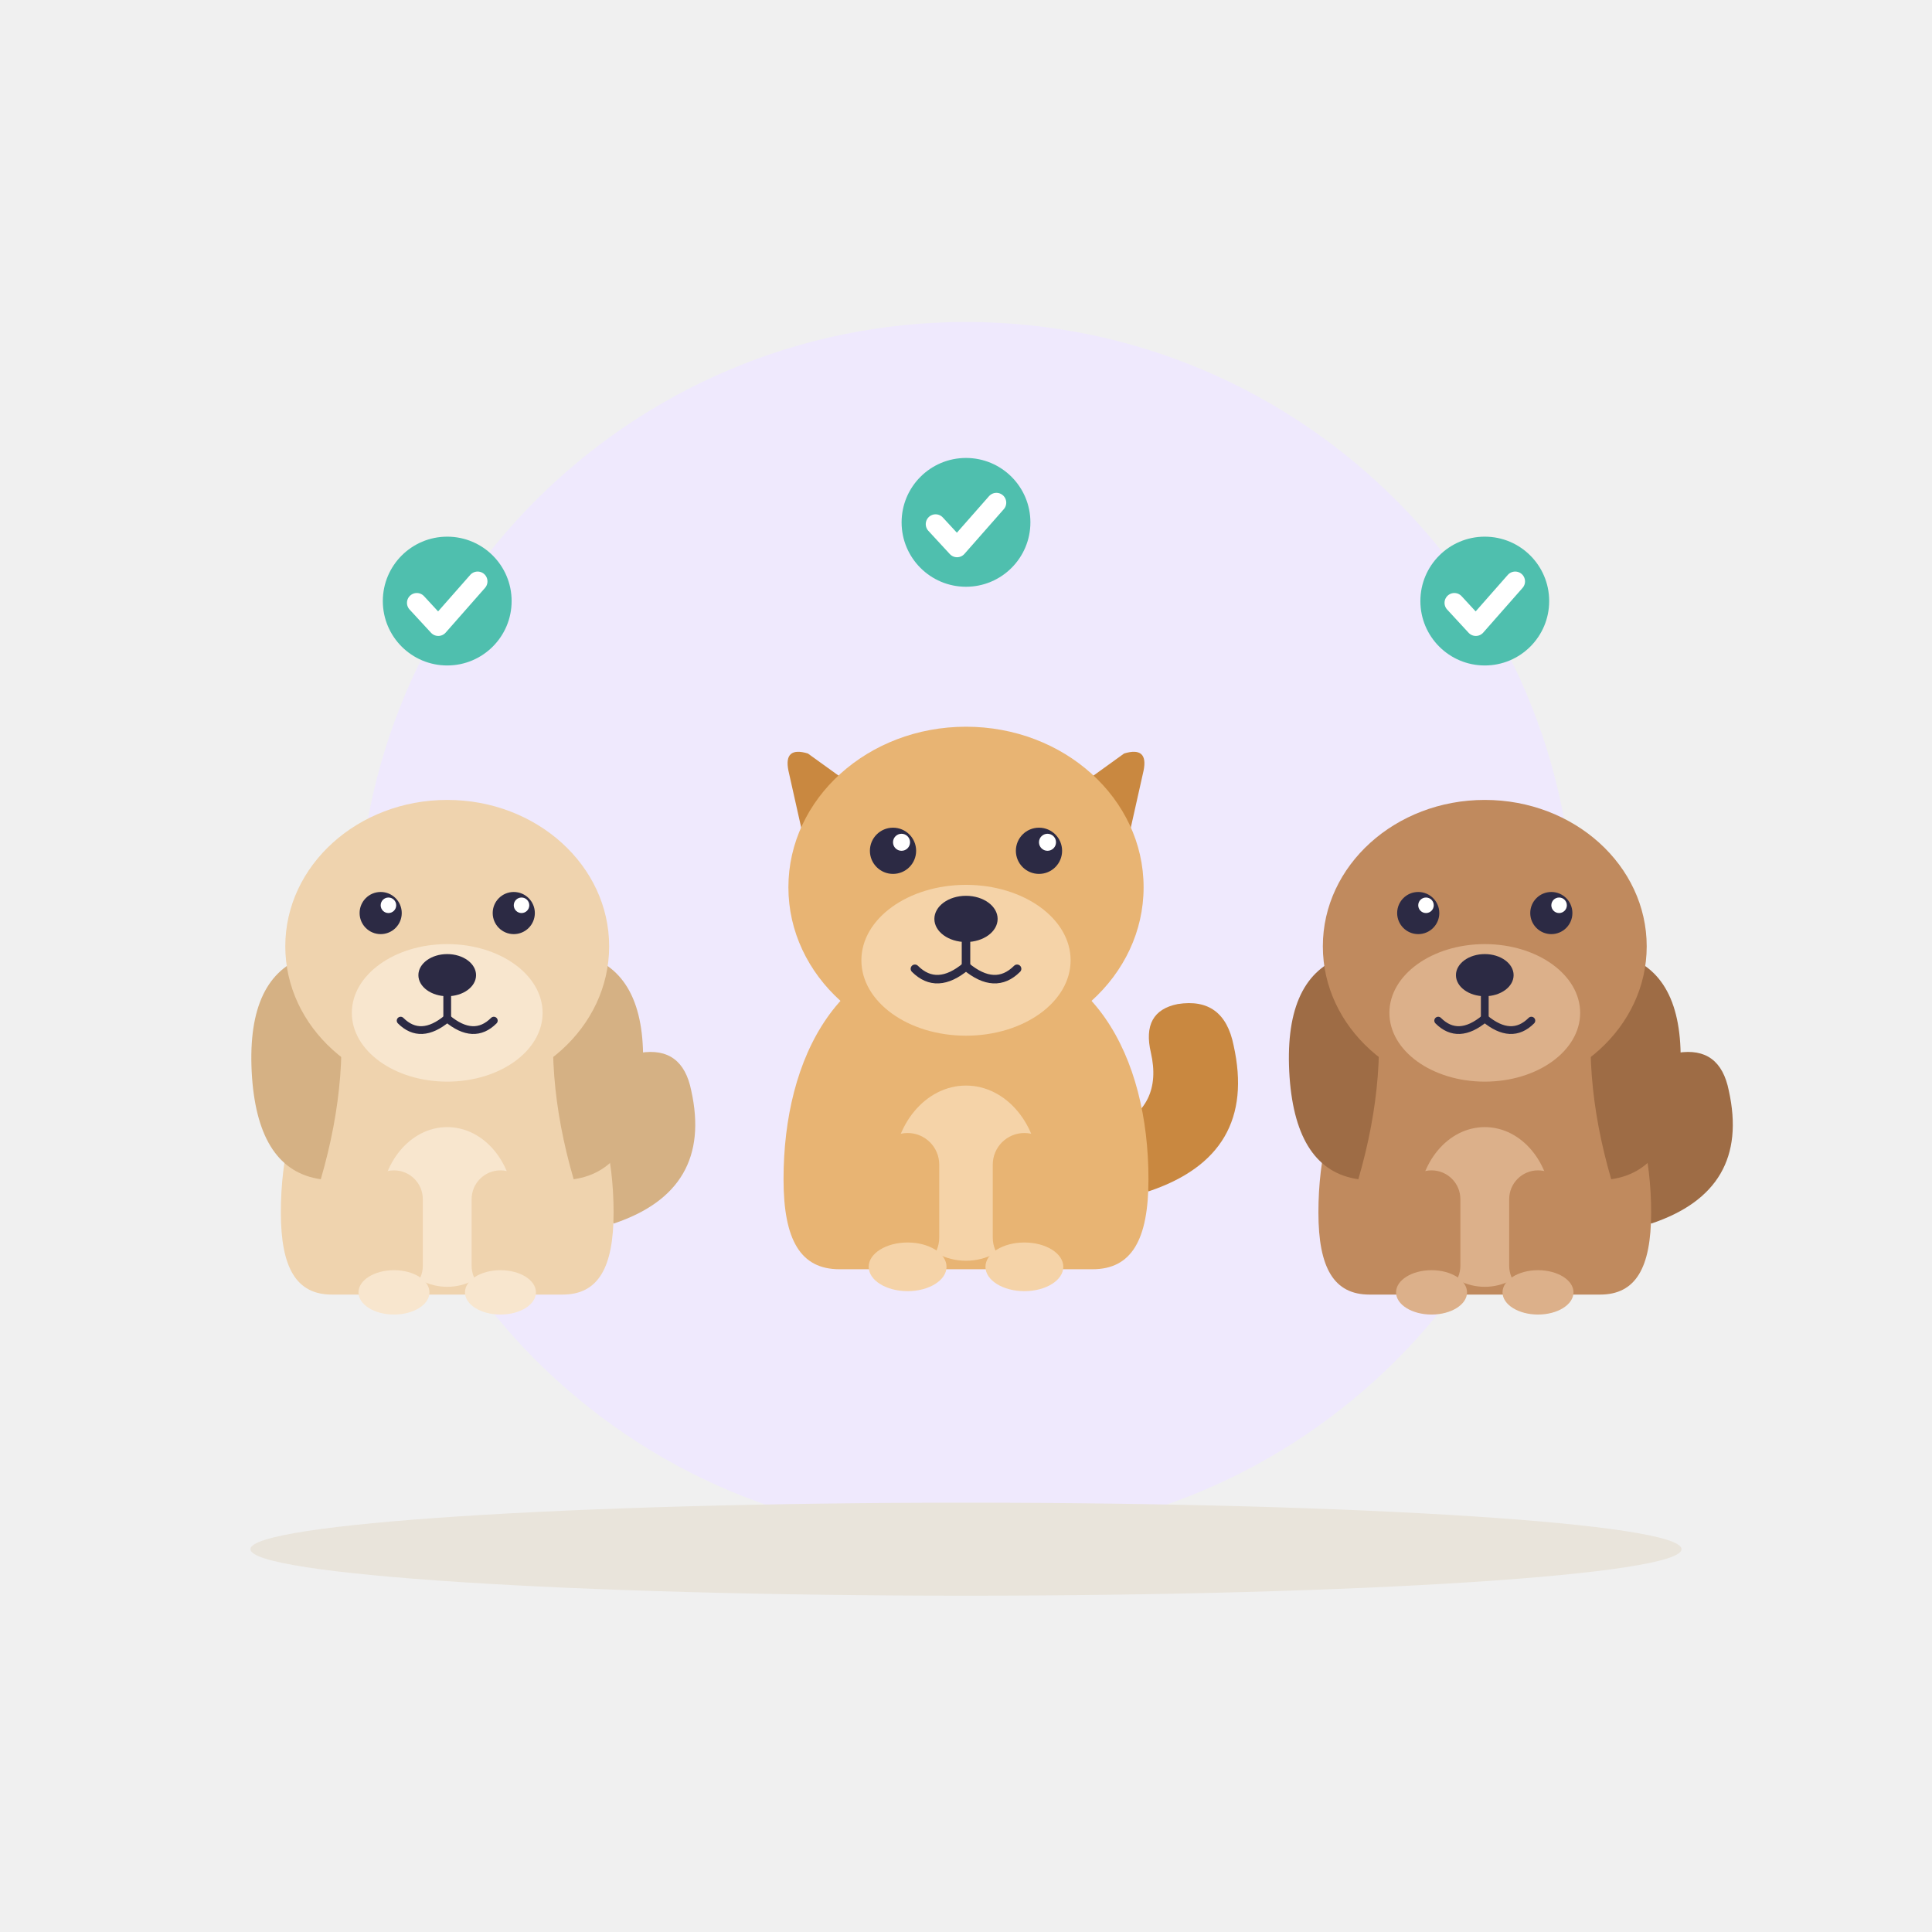
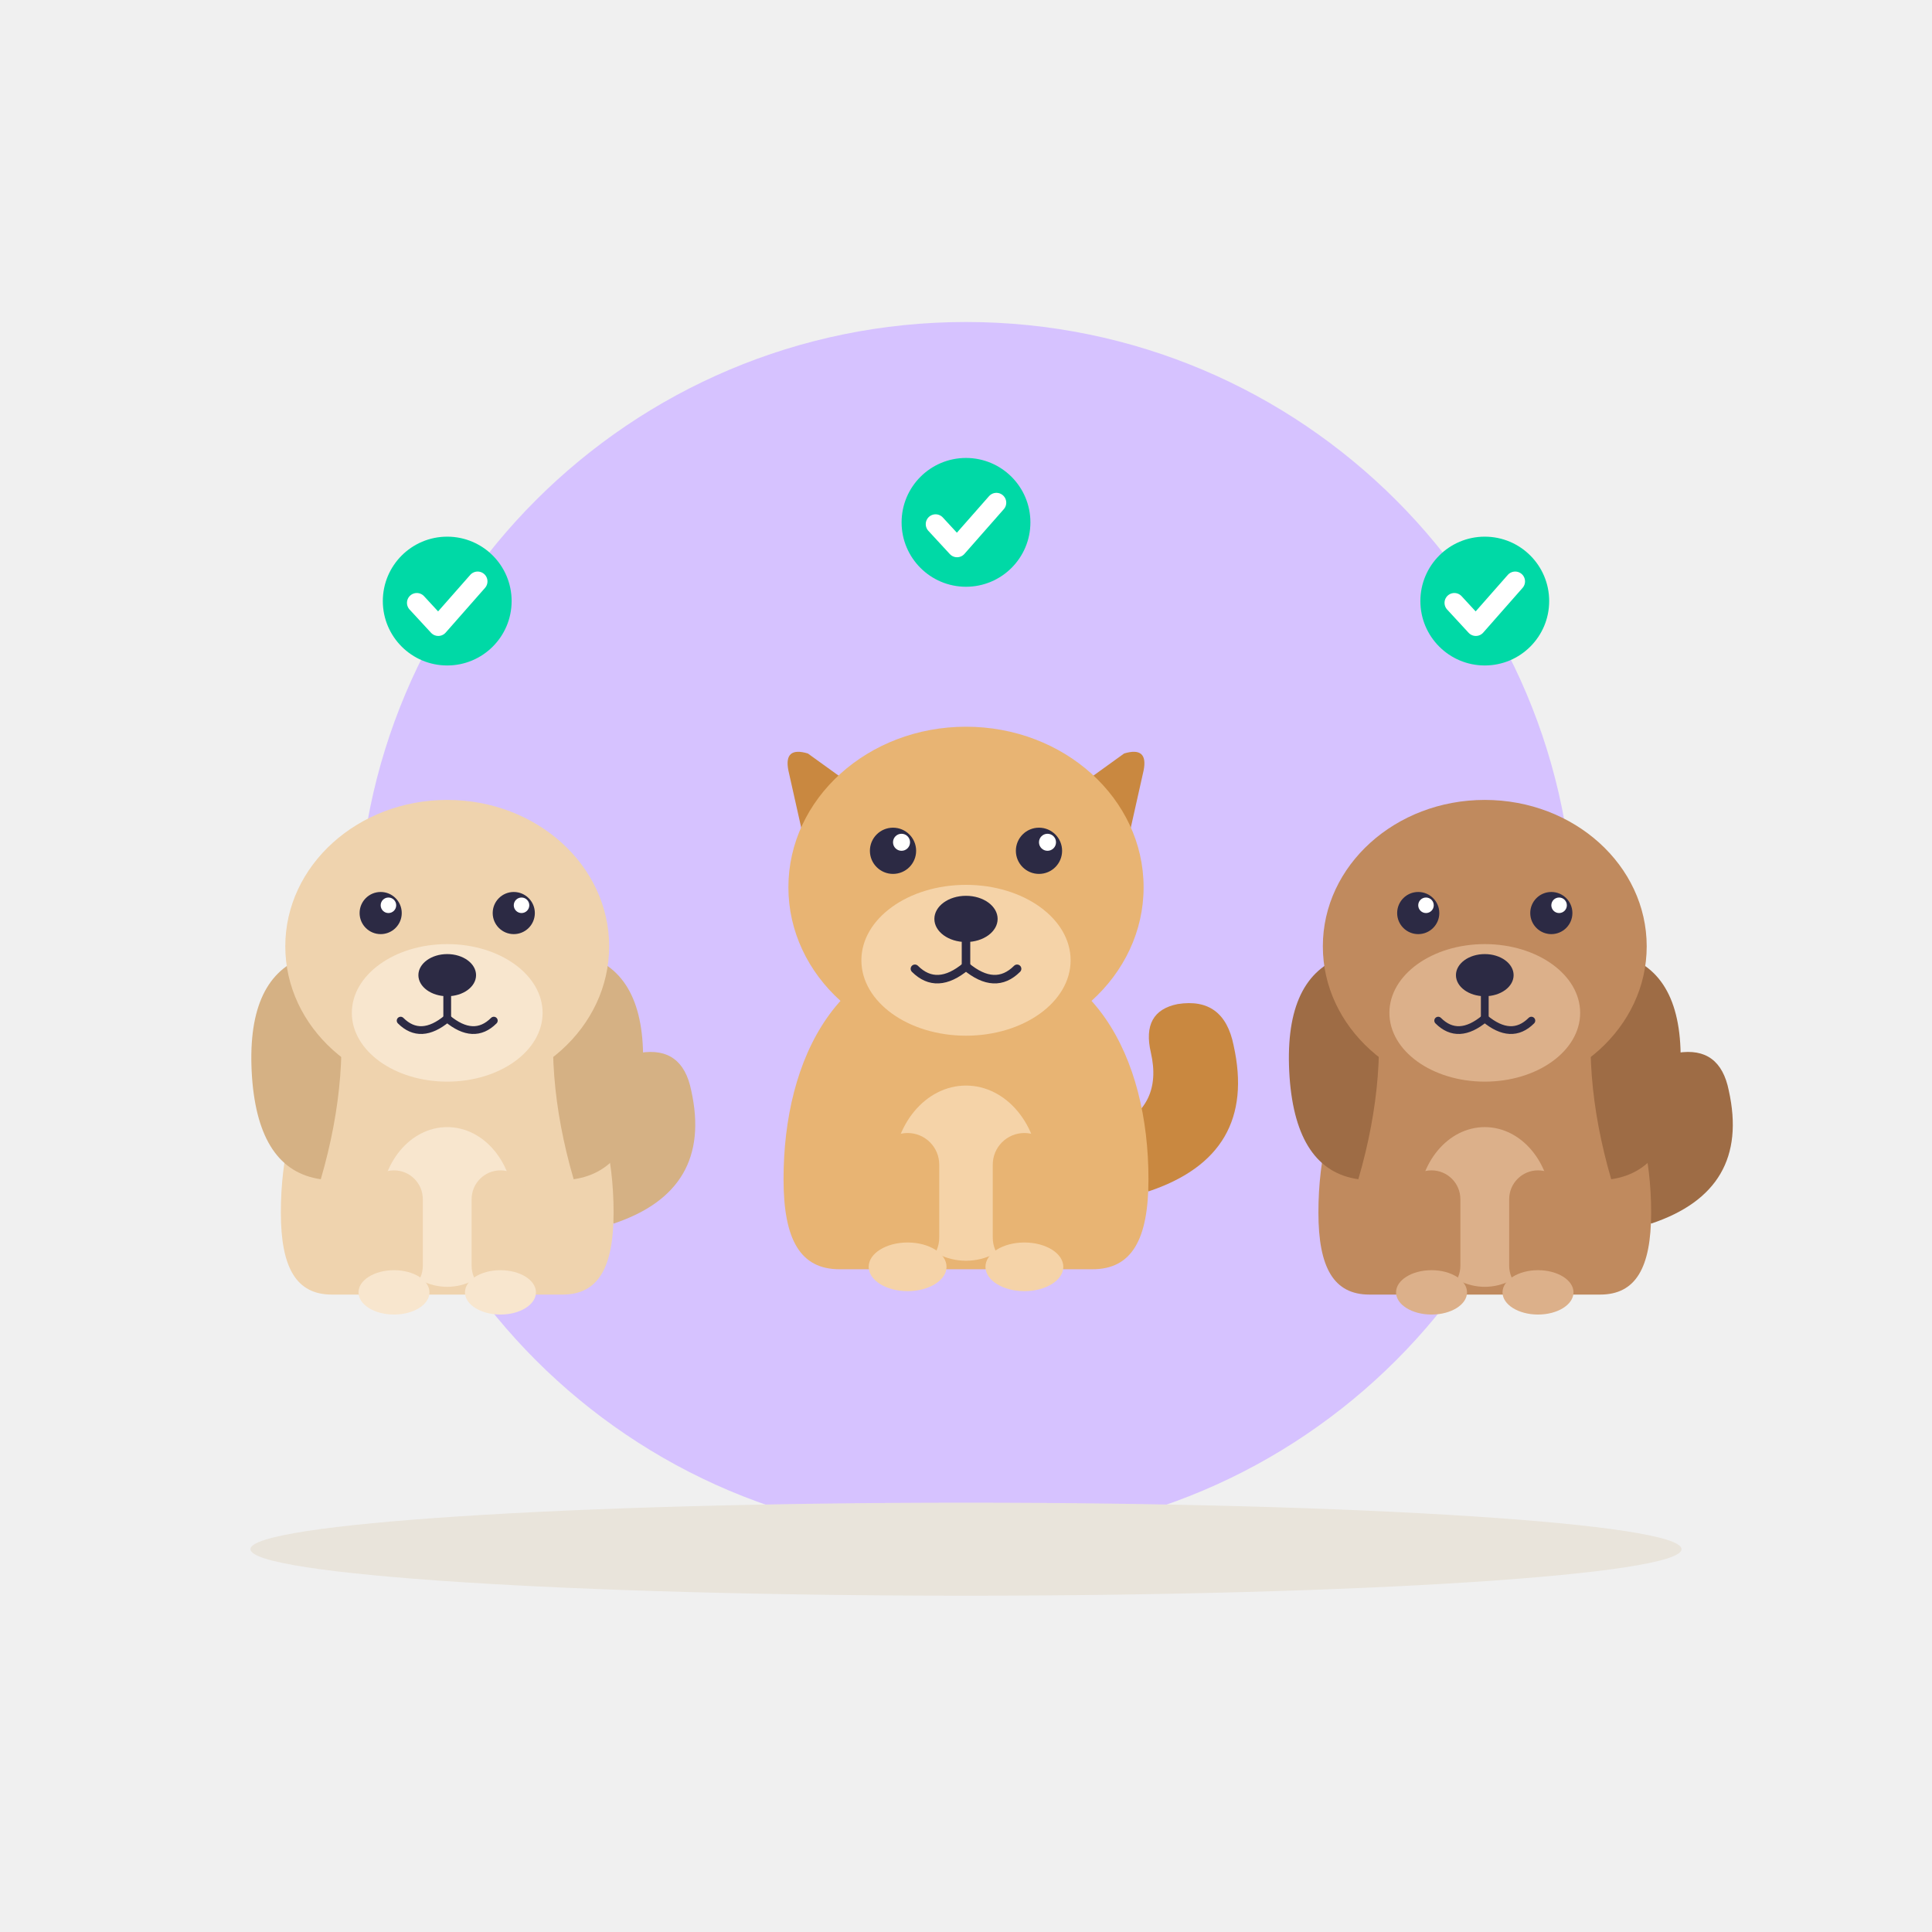
<svg xmlns="http://www.w3.org/2000/svg" viewBox="0 0 1080 1080" width="1080" height="1080">
-   <circle cx="540" cy="520" r="340" fill="#EFE9FD" />
+   <circle cx="540" cy="520" r="340" fill="#D6C2FF" />
  <g transform="translate(250,560) scale(0.62) rotate(0)">
    <path d="M150 200 q90 -30 70 -120 q-8 -40 -46 -34 q-30 6 -22 40 q10 44 -30 62 z" fill="#D5B184" />
    <path d="M0 0 c105 0 150 90 150 190 c0 50 -14 74 -46 74 h-208 c-32 0 -46 -24 -46 -74 c0 -100 45 -190 150 -190 z" fill="#EFD3AE" />
    <ellipse cx="0" cy="185" rx="60" ry="72" fill="#F8E6CE" />
    <rect x="-74" y="152" width="52" height="112" rx="26" fill="#EFD3AE" />
    <rect x="22" y="152" width="52" height="112" rx="26" fill="#EFD3AE" />
    <ellipse cx="-48" cy="262" rx="32" ry="20" fill="#F8E6CE" />
    <ellipse cx="48" cy="262" rx="32" ry="20" fill="#F8E6CE" />
    <path d="M-130 -40 q-52 20 -46 108 q6 84 62 92 q28 -96 14 -180 z" fill="#D5B184" />
    <path d="M130 -40 q52 20 46 108 q-6 84 -62 92 q-28 -96 -14 -180 z" fill="#D5B184" />
    <ellipse cx="0" cy="-50" rx="146" ry="132" fill="#EFD3AE" />
    <ellipse cx="0" cy="10" rx="86" ry="62" fill="#F8E6CE" />
    <ellipse cx="0" cy="-24" rx="26" ry="19" fill="#2C2A44" />
    <path d="M0 -5 v20" stroke="#2C2A44" stroke-width="7" stroke-linecap="round" />
    <path d="M0 15 q-24 20 -42 2" stroke="#2C2A44" stroke-width="7" fill="none" stroke-linecap="round" />
    <path d="M0 15 q24 20 42 2" stroke="#2C2A44" stroke-width="7" fill="none" stroke-linecap="round" />
    <circle cx="-60" cy="-80" r="19" fill="#2C2A44" />
    <circle cx="-53" cy="-87" r="7" fill="#FFFFFF" />
    <circle cx="60" cy="-80" r="19" fill="#2C2A44" />
    <circle cx="67" cy="-87" r="7" fill="#FFFFFF" />
  </g>
  <g transform="translate(540,530) scale(0.68) rotate(0)">
    <path d="M150 200 q90 -30 70 -120 q-8 -40 -46 -34 q-30 6 -22 40 q10 44 -30 62 z" fill="#C98840" />
    <path d="M0 0 c105 0 150 90 150 190 c0 50 -14 74 -46 74 h-208 c-32 0 -46 -24 -46 -74 c0 -100 45 -190 150 -190 z" fill="#E8B473" />
    <ellipse cx="0" cy="185" rx="60" ry="72" fill="#F5D3A8" />
    <rect x="-74" y="152" width="52" height="112" rx="26" fill="#E8B473" />
    <rect x="22" y="152" width="52" height="112" rx="26" fill="#E8B473" />
    <ellipse cx="-48" cy="262" rx="32" ry="20" fill="#F5D3A8" />
    <ellipse cx="48" cy="262" rx="32" ry="20" fill="#F5D3A8" />
    <path d="M-120 -30 l-26 -116 q-4 -20 16 -14 l86 62 z" fill="#C98840" />
    <path d="M120 -30 l26 -116 q4 -20 -16 -14 l-86 62 z" fill="#C98840" />
    <ellipse cx="0" cy="-50" rx="146" ry="132" fill="#E8B473" />
    <ellipse cx="0" cy="10" rx="86" ry="62" fill="#F5D3A8" />
    <ellipse cx="0" cy="-24" rx="26" ry="19" fill="#2C2A44" />
    <path d="M0 -5 v20" stroke="#2C2A44" stroke-width="7" stroke-linecap="round" />
    <path d="M0 15 q-24 20 -42 2" stroke="#2C2A44" stroke-width="7" fill="none" stroke-linecap="round" />
    <path d="M0 15 q24 20 42 2" stroke="#2C2A44" stroke-width="7" fill="none" stroke-linecap="round" />
    <circle cx="-60" cy="-80" r="19" fill="#2C2A44" />
    <circle cx="-53" cy="-87" r="7" fill="#FFFFFF" />
    <circle cx="60" cy="-80" r="19" fill="#2C2A44" />
    <circle cx="67" cy="-87" r="7" fill="#FFFFFF" />
  </g>
  <g transform="translate(830,560) scale(0.62) rotate(0)">
    <path d="M150 200 q90 -30 70 -120 q-8 -40 -46 -34 q-30 6 -22 40 q10 44 -30 62 z" fill="#9E6C45" />
    <path d="M0 0 c105 0 150 90 150 190 c0 50 -14 74 -46 74 h-208 c-32 0 -46 -24 -46 -74 c0 -100 45 -190 150 -190 z" fill="#C08A5E" />
    <ellipse cx="0" cy="185" rx="60" ry="72" fill="#DCB08A" />
    <rect x="-74" y="152" width="52" height="112" rx="26" fill="#C08A5E" />
    <rect x="22" y="152" width="52" height="112" rx="26" fill="#C08A5E" />
    <ellipse cx="-48" cy="262" rx="32" ry="20" fill="#DCB08A" />
    <ellipse cx="48" cy="262" rx="32" ry="20" fill="#DCB08A" />
    <path d="M-130 -40 q-52 20 -46 108 q6 84 62 92 q28 -96 14 -180 z" fill="#9E6C45" />
    <path d="M130 -40 q52 20 46 108 q-6 84 -62 92 q-28 -96 -14 -180 z" fill="#9E6C45" />
    <ellipse cx="0" cy="-50" rx="146" ry="132" fill="#C08A5E" />
    <ellipse cx="0" cy="10" rx="86" ry="62" fill="#DCB08A" />
    <ellipse cx="0" cy="-24" rx="26" ry="19" fill="#2C2A44" />
    <path d="M0 -5 v20" stroke="#2C2A44" stroke-width="7" stroke-linecap="round" />
    <path d="M0 15 q-24 20 -42 2" stroke="#2C2A44" stroke-width="7" fill="none" stroke-linecap="round" />
    <path d="M0 15 q24 20 42 2" stroke="#2C2A44" stroke-width="7" fill="none" stroke-linecap="round" />
    <circle cx="-60" cy="-80" r="19" fill="#2C2A44" />
    <circle cx="-53" cy="-87" r="7" fill="#FFFFFF" />
    <circle cx="60" cy="-80" r="19" fill="#2C2A44" />
    <circle cx="67" cy="-87" r="7" fill="#FFFFFF" />
  </g>
-   <circle cx="250" cy="336" r="36" fill="#4FBFAE" />
+   <circle cx="250" cy="336" r="36" fill="#00D9A6" />
  <path d="M233 337 l12 13 l22 -25" stroke="#fff" stroke-width="11" fill="none" stroke-linecap="round" stroke-linejoin="round" />
-   <circle cx="540" cy="292" r="36" fill="#4FBFAE" />
+   <circle cx="540" cy="292" r="36" fill="#00D9A6" />
  <path d="M523 293 l12 13 l22 -25" stroke="#fff" stroke-width="11" fill="none" stroke-linecap="round" stroke-linejoin="round" />
-   <circle cx="830" cy="336" r="36" fill="#4FBFAE" />
+   <circle cx="830" cy="336" r="36" fill="#00D9A6" />
  <path d="M813 337 l12 13 l22 -25" stroke="#fff" stroke-width="11" fill="none" stroke-linecap="round" stroke-linejoin="round" />
  <ellipse cx="540" cy="866" rx="400" ry="26" fill="#E9E4DB" />
</svg>
